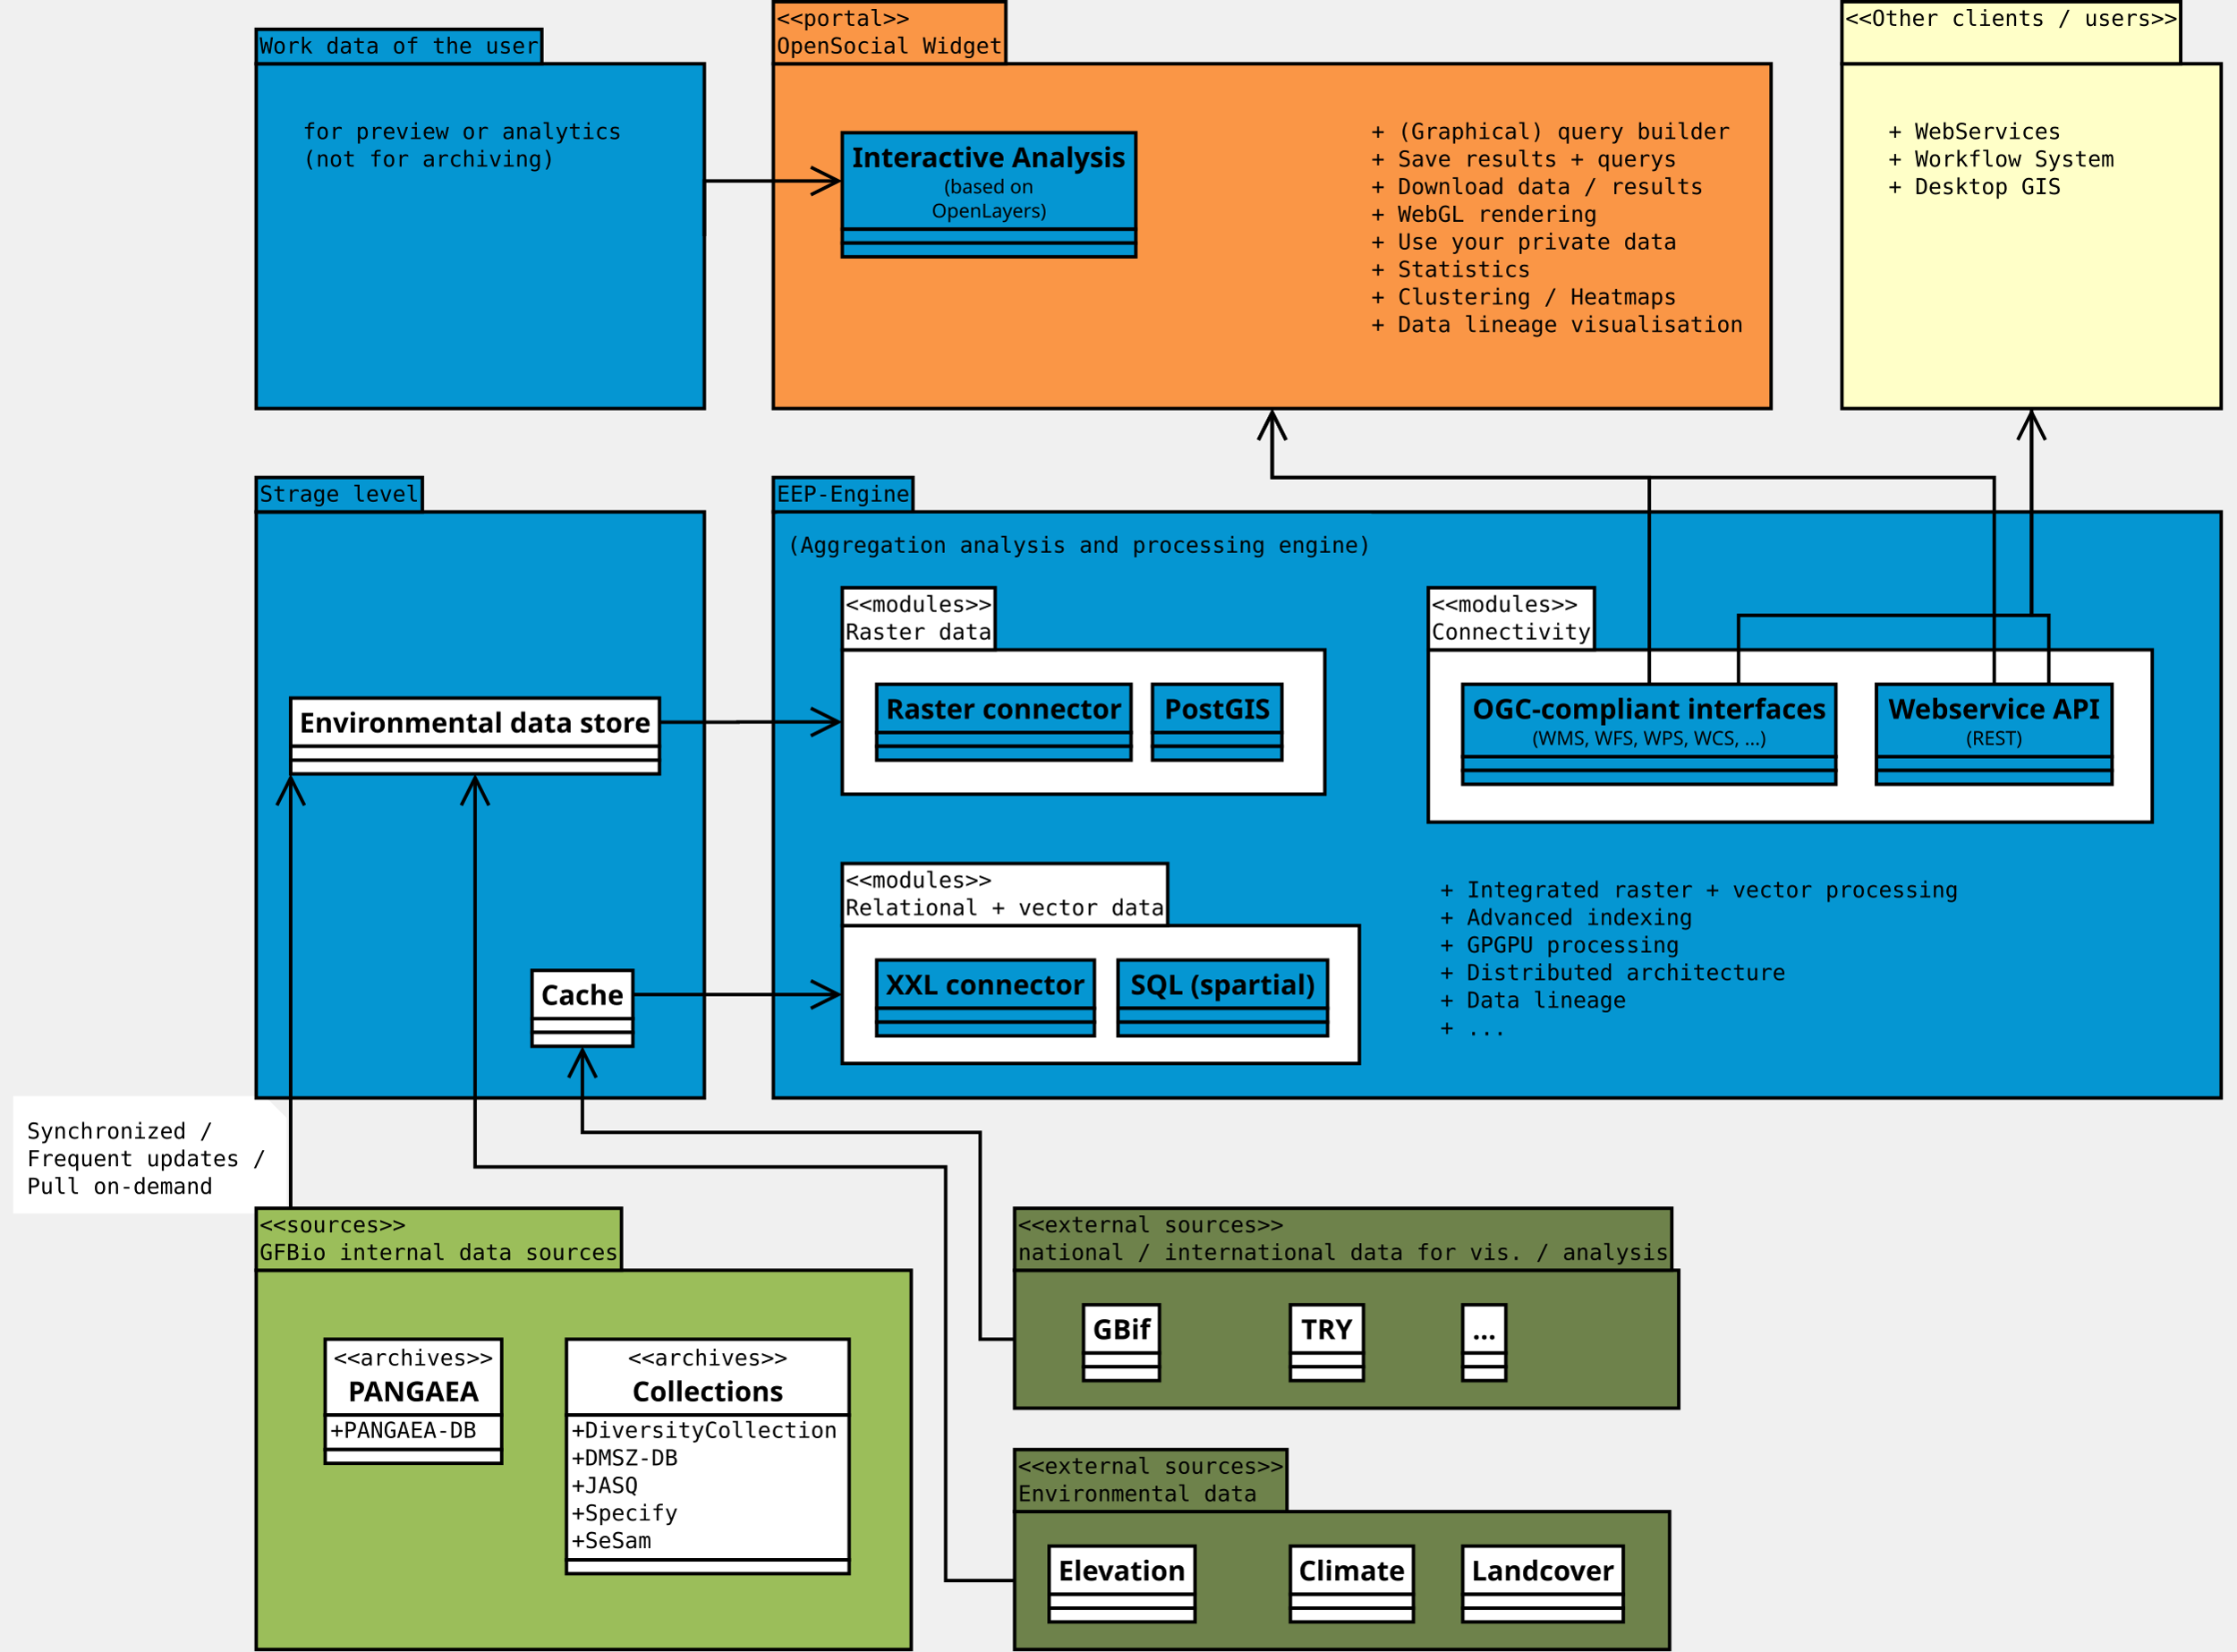
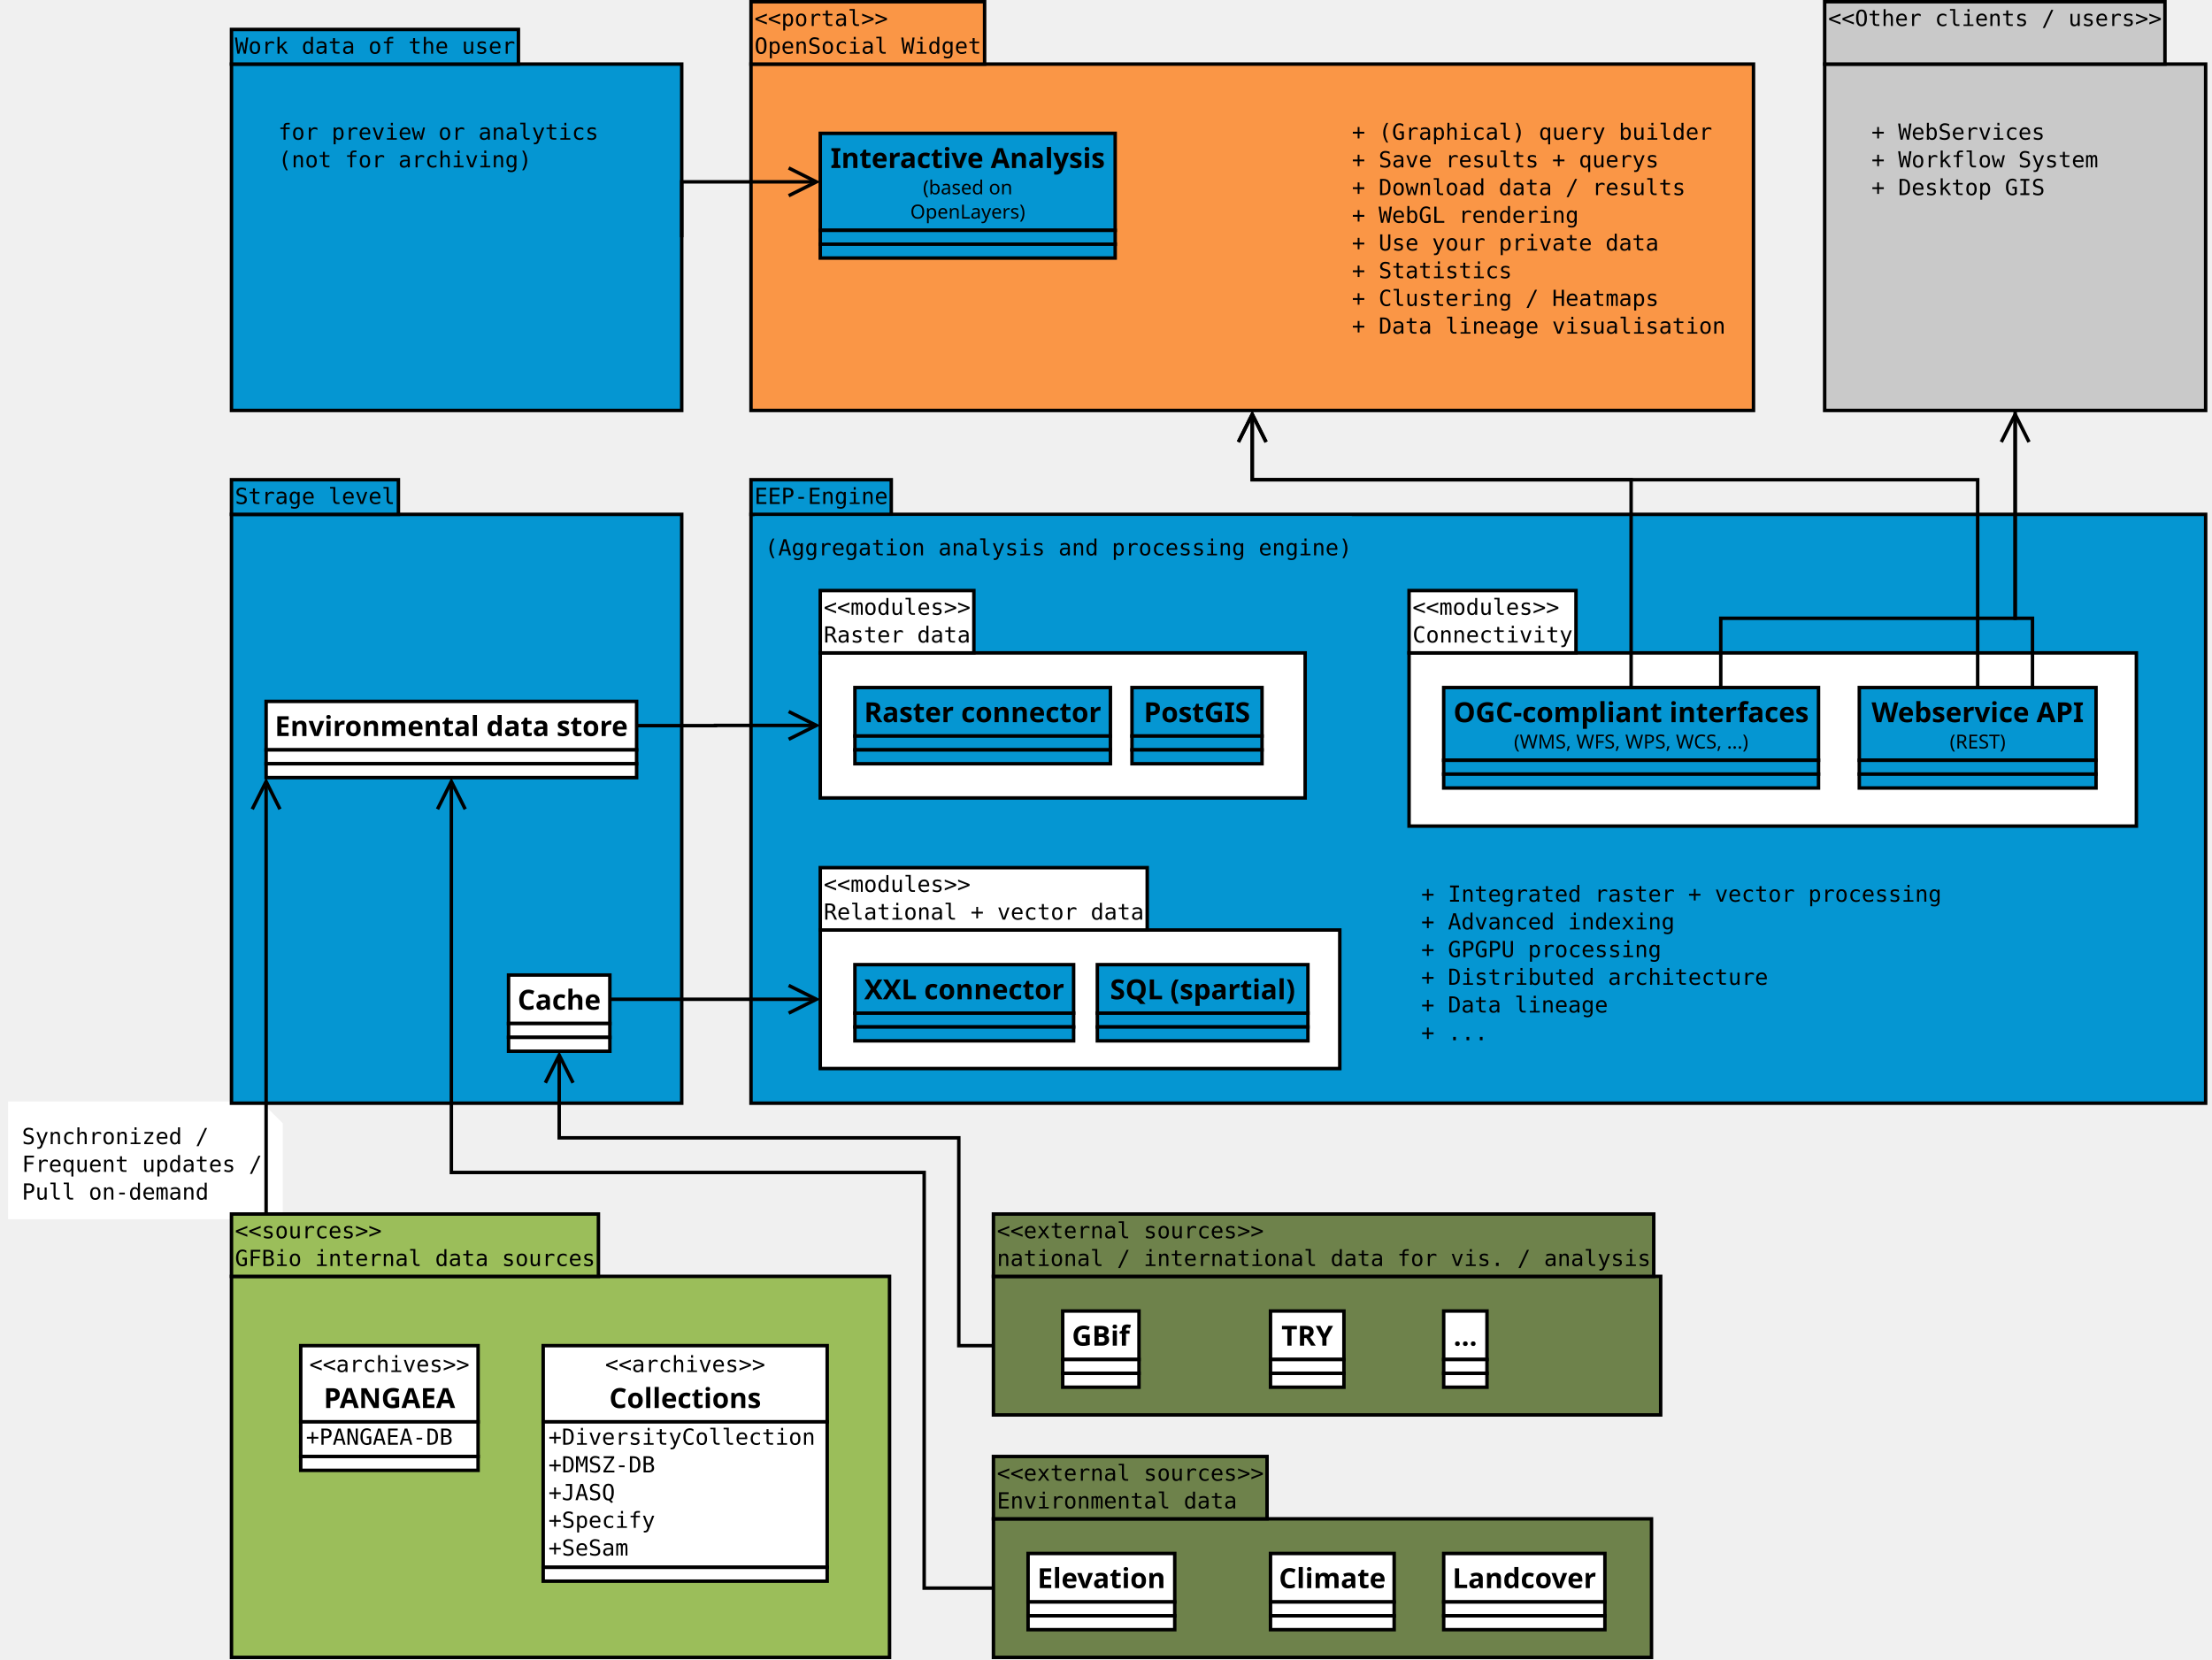
- <svg xmlns="http://www.w3.org/2000/svg" width="65cm" height="48cm" viewBox="219 -277 1282 958">
-   <g>
-     <polygon style="fill: #ffffff" points="220,360 364.6,360 376.6,372 376.6,426 220,426 " />
-     <polygon style="fill: none; fill-opacity:0; stroke-width: 2; stroke: #ffffff" points="220,360 364.6,360 376.6,372 376.6,426 220,426 " />
-     <polyline style="fill: none; fill-opacity:0; stroke-width: 1; stroke: #ffffff" points="364.6,360 364.6,372 376.6,372 " />
-     <text font-size="12.8" style="fill: #000000;text-anchor:start;font-family:monospace;font-style:normal;font-weight:normal" x="227" y="383.65">
-       <tspan x="227" y="383.65">Synchronized /</tspan>
-       <tspan x="227" y="399.65">Frequent updates /</tspan>
-       <tspan x="227" y="415.65">Pull on-demand</tspan>
+ <svg xmlns="http://www.w3.org/2000/svg" width="64cm" height="48cm" viewBox="230 -277 1270 958">
+   <g>
+     <polygon style="fill: #ffffff" points="232,360 376.6,360 388.6,372 388.6,426 232,426 " />
+     <polygon style="fill: none; fill-opacity:0; stroke-width: 2; stroke: #ffffff" points="232,360 376.6,360 388.6,372 388.6,426 232,426 " />
+     <polyline style="fill: none; fill-opacity:0; stroke-width: 1; stroke: #ffffff" points="376.6,360 376.6,372 388.6,372 " />
+     <text font-size="12.8" style="fill: #000000;text-anchor:start;font-family:monospace;font-style:normal;font-weight:normal" x="239" y="383.65">
+       <tspan x="239" y="383.65">Synchronized /</tspan>
+       <tspan x="239" y="399.65">Frequent updates /</tspan>
+       <tspan x="239" y="415.65">Pull on-demand</tspan>
    </text>
  </g>
  <g>
    <rect style="fill: #0596d2" x="360" y="20" width="260" height="340" />
    <rect style="fill: none; fill-opacity:0; stroke-width: 2; stroke: #000000" x="360" y="20" width="260" height="340" />
    <rect style="fill: #0596d2" x="360" y="0" width="96.4" height="20" />
    <rect style="fill: none; fill-opacity:0; stroke-width: 2; stroke: #000000" x="360" y="0" width="96.4" height="20" />
    <text font-size="12.8" style="fill: #000000;text-anchor:start;font-family:monospace;font-style:normal;font-weight:normal" x="362" y="14">Strage level</text>
  </g>
  <g>
    <polyline style="fill: none; fill-opacity:0; stroke-width: 2; stroke: #000000" points="550,570 550,460 380,460 380,176.472 " />
    <polyline style="fill: none; fill-opacity:0; stroke-width: 2; stroke: #000000" points="388,190.236 380,174.236 372,190.236 " />
+     <text font-size="12.8" style="fill: #000000;text-anchor:middle;font-family:monospace;font-style:normal;font-weight:normal" x="465" y="456" />
+     <text font-size="12.8" style="fill: #000000;text-anchor:start;font-family:monospace;font-style:normal;font-weight:normal" x="554" y="566" />
+     <text font-size="12.8" style="fill: #000000;text-anchor:start;font-family:monospace;font-style:normal;font-weight:normal" x="391" y="184" />
  </g>
  <g>
    <rect style="fill: #6e824b" x="800" y="600" width="380" height="80" />
    <rect style="fill: none; fill-opacity:0; stroke-width: 2; stroke: #000000" x="800" y="600" width="380" height="80" />
    <rect style="fill: #6e824b" x="800" y="564" width="158" height="36" />
    <rect style="fill: none; fill-opacity:0; stroke-width: 2; stroke: #000000" x="800" y="564" width="158" height="36" />
    <text font-size="12.8" style="fill: #000000;text-anchor:start;font-family:monospace;font-style:normal;font-weight:normal" x="802" y="578">&lt;&lt;external sources&gt;&gt;</text>
    <text font-size="12.8" style="fill: #000000;text-anchor:start;font-family:monospace;font-style:normal;font-weight:normal" x="802" y="594">Environmental data</text>
  </g>
  <g>
    <rect style="fill: #ffffff" x="820" y="620" width="84.7" height="28" />
    <rect style="fill: none; fill-opacity:0; stroke-width: 2; stroke: #000000" x="820" y="620" width="84.7" height="28" />
    <text font-size="16" style="fill: #000000;text-anchor:middle;font-family:sans-serif;font-style:normal;font-weight:700" x="862.35" y="640">Elevation</text>
    <rect style="fill: #ffffff" x="820" y="648" width="84.7" height="8" />
    <rect style="fill: none; fill-opacity:0; stroke-width: 2; stroke: #000000" x="820" y="648" width="84.7" height="8" />
    <rect style="fill: #ffffff" x="820" y="656" width="84.7" height="8" />
    <rect style="fill: none; fill-opacity:0; stroke-width: 2; stroke: #000000" x="820" y="656" width="84.7" height="8" />
  </g>
  <g>
    <rect style="fill: #ffffff" x="960" y="620" width="71.4" height="28" />
    <rect style="fill: none; fill-opacity:0; stroke-width: 2; stroke: #000000" x="960" y="620" width="71.4" height="28" />
    <text font-size="16" style="fill: #000000;text-anchor:middle;font-family:sans-serif;font-style:normal;font-weight:700" x="995.7" y="640">Climate</text>
    <rect style="fill: #ffffff" x="960" y="648" width="71.4" height="8" />
    <rect style="fill: none; fill-opacity:0; stroke-width: 2; stroke: #000000" x="960" y="648" width="71.4" height="8" />
    <rect style="fill: #ffffff" x="960" y="656" width="71.4" height="8" />
    <rect style="fill: none; fill-opacity:0; stroke-width: 2; stroke: #000000" x="960" y="656" width="71.4" height="8" />
  </g>
  <g>
    <rect style="fill: #ffffff" x="1060" y="620" width="93.1" height="28" />
    <rect style="fill: none; fill-opacity:0; stroke-width: 2; stroke: #000000" x="1060" y="620" width="93.1" height="28" />
    <text font-size="16" style="fill: #000000;text-anchor:middle;font-family:sans-serif;font-style:normal;font-weight:700" x="1106.55" y="640">Landcover</text>
    <rect style="fill: #ffffff" x="1060" y="648" width="93.1" height="8" />
    <rect style="fill: none; fill-opacity:0; stroke-width: 2; stroke: #000000" x="1060" y="648" width="93.1" height="8" />
    <rect style="fill: #ffffff" x="1060" y="656" width="93.1" height="8" />
    <rect style="fill: none; fill-opacity:0; stroke-width: 2; stroke: #000000" x="1060" y="656" width="93.1" height="8" />
  </g>
  <g>
    <rect style="fill: #6e824b" x="800" y="460" width="385.3" height="80" />
    <rect style="fill: none; fill-opacity:0; stroke-width: 2; stroke: #000000" x="800" y="460" width="385.3" height="80" />
    <rect style="fill: #6e824b" x="800" y="424" width="381.3" height="36" />
    <rect style="fill: none; fill-opacity:0; stroke-width: 2; stroke: #000000" x="800" y="424" width="381.3" height="36" />
    <text font-size="12.8" style="fill: #000000;text-anchor:start;font-family:monospace;font-style:normal;font-weight:normal" x="802" y="438">&lt;&lt;external sources&gt;&gt;</text>
    <text font-size="12.8" style="fill: #000000;text-anchor:start;font-family:monospace;font-style:normal;font-weight:normal" x="802" y="454">national / international data for vis. / analysis</text>
  </g>
  <g>
    <rect style="fill: #ffffff" x="840" y="480" width="44.05" height="28" />
    <rect style="fill: none; fill-opacity:0; stroke-width: 2; stroke: #000000" x="840" y="480" width="44.05" height="28" />
    <text font-size="16" style="fill: #000000;text-anchor:middle;font-family:sans-serif;font-style:normal;font-weight:700" x="862.025" y="500">GBif</text>
    <rect style="fill: #ffffff" x="840" y="508" width="44.05" height="8" />
    <rect style="fill: none; fill-opacity:0; stroke-width: 2; stroke: #000000" x="840" y="508" width="44.05" height="8" />
    <rect style="fill: #ffffff" x="840" y="516" width="44.05" height="8" />
    <rect style="fill: none; fill-opacity:0; stroke-width: 2; stroke: #000000" x="840" y="516" width="44.05" height="8" />
  </g>
  <g>
    <rect style="fill: #ffffff" x="960" y="480" width="42.4" height="28" />
    <rect style="fill: none; fill-opacity:0; stroke-width: 2; stroke: #000000" x="960" y="480" width="42.4" height="28" />
    <text font-size="16" style="fill: #000000;text-anchor:middle;font-family:sans-serif;font-style:normal;font-weight:700" x="981.2" y="500">TRY</text>
    <rect style="fill: #ffffff" x="960" y="508" width="42.4" height="8" />
    <rect style="fill: none; fill-opacity:0; stroke-width: 2; stroke: #000000" x="960" y="508" width="42.4" height="8" />
    <rect style="fill: #ffffff" x="960" y="516" width="42.4" height="8" />
    <rect style="fill: none; fill-opacity:0; stroke-width: 2; stroke: #000000" x="960" y="516" width="42.4" height="8" />
  </g>
  <g>
    <rect style="fill: #ffffff" x="1060" y="480" width="25" height="28" />
    <rect style="fill: none; fill-opacity:0; stroke-width: 2; stroke: #000000" x="1060" y="480" width="25" height="28" />
    <text font-size="16" style="fill: #000000;text-anchor:middle;font-family:sans-serif;font-style:normal;font-weight:700" x="1072.5" y="500">...</text>
    <rect style="fill: #ffffff" x="1060" y="508" width="25" height="8" />
    <rect style="fill: none; fill-opacity:0; stroke-width: 2; stroke: #000000" x="1060" y="508" width="25" height="8" />
    <rect style="fill: #ffffff" x="1060" y="516" width="25" height="8" />
    <rect style="fill: none; fill-opacity:0; stroke-width: 2; stroke: #000000" x="1060" y="516" width="25" height="8" />
  </g>
  <g>
    <rect style="fill: #9bbe5a" x="360" y="460" width="380" height="220" />
    <rect style="fill: none; fill-opacity:0; stroke-width: 2; stroke: #000000" x="360" y="460" width="380" height="220" />
    <rect style="fill: #9bbe5a" x="360" y="424" width="211.9" height="36" />
    <rect style="fill: none; fill-opacity:0; stroke-width: 2; stroke: #000000" x="360" y="424" width="211.9" height="36" />
    <text font-size="12.8" style="fill: #000000;text-anchor:start;font-family:monospace;font-style:normal;font-weight:normal" x="362" y="438">&lt;&lt;sources&gt;&gt;</text>
    <text font-size="12.8" style="fill: #000000;text-anchor:start;font-family:monospace;font-style:normal;font-weight:normal" x="362" y="454">GFBio internal data sources</text>
  </g>
  <g>
    <rect style="fill: #ffffff" x="400" y="500" width="102.4" height="44" />
    <rect style="fill: none; fill-opacity:0; stroke-width: 2; stroke: #000000" x="400" y="500" width="102.4" height="44" />
    <text font-size="12.8" style="fill: #000000;text-anchor:middle;font-family:monospace;font-style:normal;font-weight:normal" x="451.2" y="515.2">&lt;&lt;archives&gt;&gt;</text>
    <text font-size="16" style="fill: #000000;text-anchor:middle;font-family:sans-serif;font-style:normal;font-weight:700" x="451.2" y="536">PANGAEA</text>
    <rect style="fill: #ffffff" x="400" y="544" width="102.4" height="20" />
    <rect style="fill: none; fill-opacity:0; stroke-width: 2; stroke: #000000" x="400" y="544" width="102.4" height="20" />
    <text font-size="12.8" style="fill: #000000;text-anchor:start;font-family:monospace;font-style:normal;font-weight:normal" x="403" y="557.2">+PANGAEA-DB</text>
    <rect style="fill: #ffffff" x="400" y="564" width="102.4" height="8" />
    <rect style="fill: none; fill-opacity:0; stroke-width: 2; stroke: #000000" x="400" y="564" width="102.4" height="8" />
  </g>
  <g>
    <rect style="fill: #ffffff" x="540" y="500" width="164" height="44" />
    <rect style="fill: none; fill-opacity:0; stroke-width: 2; stroke: #000000" x="540" y="500" width="164" height="44" />
    <text font-size="12.8" style="fill: #000000;text-anchor:middle;font-family:monospace;font-style:normal;font-weight:normal" x="622" y="515.2">&lt;&lt;archives&gt;&gt;</text>
    <text font-size="16" style="fill: #000000;text-anchor:middle;font-family:sans-serif;font-style:normal;font-weight:700" x="622" y="536">Collections</text>
    <rect style="fill: #ffffff" x="540" y="544" width="164" height="84" />
    <rect style="fill: none; fill-opacity:0; stroke-width: 2; stroke: #000000" x="540" y="544" width="164" height="84" />
    <text font-size="12.8" style="fill: #000000;text-anchor:start;font-family:monospace;font-style:normal;font-weight:normal" x="543" y="557.2">+DiversityCollection</text>
    <text font-size="12.8" style="fill: #000000;text-anchor:start;font-family:monospace;font-style:normal;font-weight:normal" x="543" y="573.2">+DMSZ-DB</text>
    <text font-size="12.8" style="fill: #000000;text-anchor:start;font-family:monospace;font-style:normal;font-weight:normal" x="543" y="589.2">+JASQ</text>
    <text font-size="12.8" style="fill: #000000;text-anchor:start;font-family:monospace;font-style:normal;font-weight:normal" x="543" y="605.2">+Specify</text>
    <text font-size="12.8" style="fill: #000000;text-anchor:start;font-family:monospace;font-style:normal;font-weight:normal" x="543" y="621.2">+SeSam</text>
    <rect style="fill: #ffffff" x="540" y="628" width="164" height="8" />
    <rect style="fill: none; fill-opacity:0; stroke-width: 2; stroke: #000000" x="540" y="628" width="164" height="8" />
  </g>
  <g>
    <rect style="fill: #ffffff" x="380" y="128" width="213.95" height="28" />
    <rect style="fill: none; fill-opacity:0; stroke-width: 2; stroke: #000000" x="380" y="128" width="213.95" height="28" />
    <text font-size="16" style="fill: #000000;text-anchor:middle;font-family:sans-serif;font-style:normal;font-weight:700" x="486.975" y="148">Environmental data store</text>
    <rect style="fill: #ffffff" x="380" y="156" width="213.95" height="8" />
    <rect style="fill: none; fill-opacity:0; stroke-width: 2; stroke: #000000" x="380" y="156" width="213.95" height="8" />
    <rect style="fill: #ffffff" x="380" y="164" width="213.95" height="8" />
    <rect style="fill: none; fill-opacity:0; stroke-width: 2; stroke: #000000" x="380" y="164" width="213.95" height="8" />
  </g>
  <g>
    <rect style="fill: #ffffff" x="520" y="286" width="58.5" height="28" />
    <rect style="fill: none; fill-opacity:0; stroke-width: 2; stroke: #000000" x="520" y="286" width="58.5" height="28" />
    <text font-size="16" style="fill: #000000;text-anchor:middle;font-family:sans-serif;font-style:normal;font-weight:700" x="549.25" y="306">Cache</text>
    <rect style="fill: #ffffff" x="520" y="314" width="58.5" height="8" />
    <rect style="fill: none; fill-opacity:0; stroke-width: 2; stroke: #000000" x="520" y="314" width="58.5" height="8" />
    <rect style="fill: #ffffff" x="520" y="322" width="58.5" height="8" />
    <rect style="fill: none; fill-opacity:0; stroke-width: 2; stroke: #000000" x="520" y="322" width="58.5" height="8" />
  </g>
  <g>
    <polyline style="fill: none; fill-opacity:0; stroke-width: 2; stroke: #000000" points="800,500 780,500 780,380 549.25,380 549.25,334.472 " />
    <polyline style="fill: none; fill-opacity:0; stroke-width: 2; stroke: #000000" points="557.25,348.236 549.25,332.236 541.25,348.236 " />
-   </g>
-   <g>
-     <polyline style="fill: none; fill-opacity:0; stroke-width: 2; stroke: #000000" points="800,640 760,640 760,400 486.975,400 486.975,176.472 " />
-     <polyline style="fill: none; fill-opacity:0; stroke-width: 2; stroke: #000000" points="494.975,190.236 486.975,174.236 478.975,190.236 " />
+     <text font-size="12.8" style="fill: #000000;text-anchor:middle;font-family:monospace;font-style:normal;font-weight:normal" x="664.625" y="376" />
+     <text font-size="12.8" style="fill: #000000;text-anchor:end;font-family:monospace;font-style:normal;font-weight:normal" x="796" y="496" />
+     <text font-size="12.8" style="fill: #000000;text-anchor:start;font-family:monospace;font-style:normal;font-weight:normal" x="560.25" y="342" />
+   </g>
+   <g>
+     <polyline style="fill: none; fill-opacity:0; stroke-width: 2; stroke: #000000" points="800,640 760,640 760,400 486.974,400 486.974,176.472 " />
+     <polyline style="fill: none; fill-opacity:0; stroke-width: 2; stroke: #000000" points="494.974,190.236 486.974,174.236 478.974,190.236 " />
+     <text font-size="12.8" style="fill: #000000;text-anchor:middle;font-family:monospace;font-style:normal;font-weight:normal" x="623.487" y="396" />
+     <text font-size="12.8" style="fill: #000000;text-anchor:end;font-family:monospace;font-style:normal;font-weight:normal" x="796" y="636" />
+     <text font-size="12.8" style="fill: #000000;text-anchor:start;font-family:monospace;font-style:normal;font-weight:normal" x="497.974" y="184" />
  </g>
  <g>
    <rect style="fill: #0596d2" x="660" y="20" width="840" height="340" />
    <rect style="fill: none; fill-opacity:0; stroke-width: 2; stroke: #000000" x="660" y="20" width="840" height="340" />
    <rect style="fill: #0596d2" x="660" y="0" width="81" height="20" />
    <rect style="fill: none; fill-opacity:0; stroke-width: 2; stroke: #000000" x="660" y="0" width="81" height="20" />
    <text font-size="12.8" style="fill: #000000;text-anchor:start;font-family:monospace;font-style:normal;font-weight:normal" x="662" y="14">EEP-Engine</text>
  </g>
  <g>
    <polygon style="fill: #0596d2" points="662,21 1006.8,21 1018.8,33 1018.8,55 662,55 " />
    <polygon style="fill: none; fill-opacity:0; stroke-width: 2.35099e-037; stroke: #0596d2" points="662,21 1006.8,21 1018.8,33 1018.8,55 662,55 " />
    <polyline style="fill: none; fill-opacity:0; stroke-width: 1.17549e-037; stroke: #0596d2" points="1006.8,21 1006.8,33 1018.8,33 " />
    <text font-size="12.8" style="fill: #000000;text-anchor:start;font-family:monospace;font-style:normal;font-weight:normal" x="668" y="43.65">
      <tspan x="668" y="43.65">(Aggregation analysis and processing engine)</tspan>
    </text>
  </g>
  <g>
    <rect style="fill: #ffffff" x="700" y="100" width="280" height="83.75" />
    <rect style="fill: none; fill-opacity:0; stroke-width: 2; stroke: #000000" x="700" y="100" width="280" height="83.75" />
    <rect style="fill: #ffffff" x="700" y="64" width="88.7" height="36" />
    <rect style="fill: none; fill-opacity:0; stroke-width: 2; stroke: #000000" x="700" y="64" width="88.7" height="36" />
    <text font-size="12.8" style="fill: #000000;text-anchor:start;font-family:monospace;font-style:normal;font-weight:normal" x="702" y="78">&lt;&lt;modules&gt;&gt;</text>
    <text font-size="12.8" style="fill: #000000;text-anchor:start;font-family:monospace;font-style:normal;font-weight:normal" x="702" y="94">Raster data</text>
  </g>
  <g>
    <rect style="fill: #0596d2" x="720" y="120" width="147.55" height="28" />
    <rect style="fill: none; fill-opacity:0; stroke-width: 2; stroke: #000000" x="720" y="120" width="147.55" height="28" />
    <text font-size="16" style="fill: #000000;text-anchor:middle;font-family:sans-serif;font-style:normal;font-weight:700" x="793.775" y="140">Raster connector</text>
    <rect style="fill: #0596d2" x="720" y="148" width="147.55" height="8" />
    <rect style="fill: none; fill-opacity:0; stroke-width: 2; stroke: #000000" x="720" y="148" width="147.55" height="8" />
    <rect style="fill: #0596d2" x="720" y="156" width="147.55" height="8" />
    <rect style="fill: none; fill-opacity:0; stroke-width: 2; stroke: #000000" x="720" y="156" width="147.55" height="8" />
  </g>
  <g>
    <rect style="fill: #0596d2" x="880" y="120" width="75.1" height="28" />
    <rect style="fill: none; fill-opacity:0; stroke-width: 2; stroke: #000000" x="880" y="120" width="75.1" height="28" />
    <text font-size="16" style="fill: #000000;text-anchor:middle;font-family:sans-serif;font-style:normal;font-weight:700" x="917.55" y="140">PostGIS</text>
    <rect style="fill: #0596d2" x="880" y="148" width="75.1" height="8" />
    <rect style="fill: none; fill-opacity:0; stroke-width: 2; stroke: #000000" x="880" y="148" width="75.1" height="8" />
    <rect style="fill: #0596d2" x="880" y="156" width="75.1" height="8" />
    <rect style="fill: none; fill-opacity:0; stroke-width: 2; stroke: #000000" x="880" y="156" width="75.1" height="8" />
  </g>
  <g>
    <rect style="fill: #ffffff" x="700" y="260" width="300" height="80" />
    <rect style="fill: none; fill-opacity:0; stroke-width: 2; stroke: #000000" x="700" y="260" width="300" height="80" />
    <rect style="fill: #ffffff" x="700" y="224" width="188.8" height="36" />
    <rect style="fill: none; fill-opacity:0; stroke-width: 2; stroke: #000000" x="700" y="224" width="188.8" height="36" />
    <text font-size="12.8" style="fill: #000000;text-anchor:start;font-family:monospace;font-style:normal;font-weight:normal" x="702" y="238">&lt;&lt;modules&gt;&gt;</text>
    <text font-size="12.8" style="fill: #000000;text-anchor:start;font-family:monospace;font-style:normal;font-weight:normal" x="702" y="254">Relational + vector data</text>
  </g>
  <g>
    <rect style="fill: #0596d2" x="720" y="280" width="126.3" height="28" />
    <rect style="fill: none; fill-opacity:0; stroke-width: 2; stroke: #000000" x="720" y="280" width="126.3" height="28" />
    <text font-size="16" style="fill: #000000;text-anchor:middle;font-family:sans-serif;font-style:normal;font-weight:700" x="783.15" y="300">XXL connector</text>
    <rect style="fill: #0596d2" x="720" y="308" width="126.3" height="8" />
    <rect style="fill: none; fill-opacity:0; stroke-width: 2; stroke: #000000" x="720" y="308" width="126.3" height="8" />
    <rect style="fill: #0596d2" x="720" y="316" width="126.3" height="8" />
    <rect style="fill: none; fill-opacity:0; stroke-width: 2; stroke: #000000" x="720" y="316" width="126.3" height="8" />
  </g>
  <g>
    <rect style="fill: #0596d2" x="860" y="280" width="121.6" height="28" />
    <rect style="fill: none; fill-opacity:0; stroke-width: 2; stroke: #000000" x="860" y="280" width="121.6" height="28" />
    <text font-size="16" style="fill: #000000;text-anchor:middle;font-family:sans-serif;font-style:normal;font-weight:700" x="920.8" y="300">SQL (spartial)</text>
    <rect style="fill: #0596d2" x="860" y="308" width="121.6" height="8" />
    <rect style="fill: none; fill-opacity:0; stroke-width: 2; stroke: #000000" x="860" y="308" width="121.6" height="8" />
    <rect style="fill: #0596d2" x="860" y="316" width="121.6" height="8" />
    <rect style="fill: none; fill-opacity:0; stroke-width: 2; stroke: #000000" x="860" y="316" width="121.6" height="8" />
  </g>
  <g>
    <polyline style="fill: none; fill-opacity:0; stroke-width: 2; stroke: #000000" points="593.95,142 639.475,142 639.475,141.875 695.528,141.875 " />
    <polyline style="fill: none; fill-opacity:0; stroke-width: 2; stroke: #000000" points="681.764,149.875 697.764,141.875 681.764,133.875 " />
+     <text font-size="12.8" style="fill: #000000;text-anchor:start;font-family:monospace;font-style:normal;font-weight:normal" x="641.475" y="137.938" />
+     <text font-size="12.8" style="fill: #000000;text-anchor:start;font-family:monospace;font-style:normal;font-weight:normal" x="597.95" y="138" />
+     <text font-size="12.8" style="fill: #000000;text-anchor:end;font-family:monospace;font-style:normal;font-weight:normal" x="680" y="137.875" />
  </g>
  <g>
    <polyline style="fill: none; fill-opacity:0; stroke-width: 2; stroke: #000000" points="578.5,300 579.5,300 684,300 695.528,300 " />
    <polyline style="fill: none; fill-opacity:0; stroke-width: 2; stroke: #000000" points="681.764,308 697.764,300 681.764,292 " />
+     <text font-size="12.8" style="fill: #000000;text-anchor:middle;font-family:monospace;font-style:normal;font-weight:normal" x="631.75" y="296" />
+     <text font-size="12.8" style="fill: #000000;text-anchor:start;font-family:monospace;font-style:normal;font-weight:normal" x="582.5" y="296" />
+     <text font-size="12.8" style="fill: #000000;text-anchor:end;font-family:monospace;font-style:normal;font-weight:normal" x="680" y="296" />
  </g>
  <g>
    <rect style="fill: #ffffff" x="1040" y="100" width="420" height="100" />
    <rect style="fill: none; fill-opacity:0; stroke-width: 2; stroke: #000000" x="1040" y="100" width="420" height="100" />
    <rect style="fill: #ffffff" x="1040" y="64" width="96.4" height="36" />
    <rect style="fill: none; fill-opacity:0; stroke-width: 2; stroke: #000000" x="1040" y="64" width="96.4" height="36" />
    <text font-size="12.8" style="fill: #000000;text-anchor:start;font-family:monospace;font-style:normal;font-weight:normal" x="1042" y="78">&lt;&lt;modules&gt;&gt;</text>
    <text font-size="12.8" style="fill: #000000;text-anchor:start;font-family:monospace;font-style:normal;font-weight:normal" x="1042" y="94">Connectivity</text>
  </g>
  <g>
    <rect style="fill: #0596d2" x="1060" y="120" width="216.45" height="42" />
    <rect style="fill: none; fill-opacity:0; stroke-width: 2; stroke: #000000" x="1060" y="120" width="216.45" height="42" />
    <text font-size="16" style="fill: #000000;text-anchor:middle;font-family:sans-serif;font-style:normal;font-weight:700" x="1168.23" y="140">OGC-compliant interfaces</text>
    <text font-size="11.2" style="fill: #000000;text-anchor:middle;font-family:sans-serif;font-style:normal;font-weight:normal" x="1168.23" y="155.2">(WMS, WFS, WPS, WCS, ...)</text>
    <rect style="fill: #0596d2" x="1060" y="162" width="216.45" height="8" />
    <rect style="fill: none; fill-opacity:0; stroke-width: 2; stroke: #000000" x="1060" y="162" width="216.45" height="8" />
    <rect style="fill: #0596d2" x="1060" y="170" width="216.45" height="8" />
    <rect style="fill: none; fill-opacity:0; stroke-width: 2; stroke: #000000" x="1060" y="170" width="216.45" height="8" />
  </g>
  <g>
    <rect style="fill: #0596d2" x="1300" y="120" width="136.7" height="42" />
    <rect style="fill: none; fill-opacity:0; stroke-width: 2; stroke: #000000" x="1300" y="120" width="136.7" height="42" />
    <text font-size="16" style="fill: #000000;text-anchor:middle;font-family:sans-serif;font-style:normal;font-weight:700" x="1368.35" y="140">Webservice API</text>
    <text font-size="11.2" style="fill: #000000;text-anchor:middle;font-family:sans-serif;font-style:normal;font-weight:normal" x="1368.35" y="155.2">(REST)</text>
    <rect style="fill: #0596d2" x="1300" y="162" width="136.7" height="8" />
    <rect style="fill: none; fill-opacity:0; stroke-width: 2; stroke: #000000" x="1300" y="162" width="136.7" height="8" />
    <rect style="fill: #0596d2" x="1300" y="170" width="136.7" height="8" />
    <rect style="fill: none; fill-opacity:0; stroke-width: 2; stroke: #000000" x="1300" y="170" width="136.7" height="8" />
  </g>
  <g>
    <polygon style="fill: #0596d2" points="1040,220 1346.3,220 1358.3,232 1358.3,334 1040,334 " />
    <polygon style="fill: none; fill-opacity:0; stroke-width: 2; stroke: #0596d2" points="1040,220 1346.3,220 1358.3,232 1358.3,334 1040,334 " />
    <polyline style="fill: none; fill-opacity:0; stroke-width: 1; stroke: #0596d2" points="1346.3,220 1346.3,232 1358.3,232 " />
    <text font-size="12.8" style="fill: #000000;text-anchor:start;font-family:monospace;font-style:normal;font-weight:normal" x="1047" y="243.65">
      <tspan x="1047" y="243.65">+ Integrated raster + vector processing</tspan>
      <tspan x="1047" y="259.65">+ Advanced indexing</tspan>
      <tspan x="1047" y="275.65">+ GPGPU processing</tspan>
      <tspan x="1047" y="291.65">+ Distributed architecture</tspan>
      <tspan x="1047" y="307.65">+ Data lineage</tspan>
      <tspan x="1047" y="323.65">+ ...</tspan>
    </text>
  </g>
  <g>
-     <rect style="fill: #ffffc8" x="1280" y="-240" width="220" height="200" />
+     <rect style="fill: #c9c9c9" x="1280" y="-240" width="220" height="200" />
    <rect style="fill: none; fill-opacity:0; stroke-width: 2; stroke: #000000" x="1280" y="-240" width="220" height="200" />
-     <rect style="fill: #ffffc8" x="1280" y="-276" width="196.5" height="36" />
+     <rect style="fill: #c9c9c9" x="1280" y="-276" width="196.5" height="36" />
    <rect style="fill: none; fill-opacity:0; stroke-width: 2; stroke: #000000" x="1280" y="-276" width="196.5" height="36" />
    <text font-size="12.8" style="fill: #000000;text-anchor:start;font-family:monospace;font-style:normal;font-weight:normal" x="1282" y="-262">&lt;&lt;Other clients / users&gt;&gt;</text>
    <text font-size="12.8" style="fill: #000000;text-anchor:start;font-family:monospace;font-style:normal;font-weight:normal" x="1282" y="-246" />
  </g>
  <g>
-     <polygon style="fill: #ffffc8" points="1300,-220 1436.9,-220 1448.9,-208 1448.9,-154 1300,-154 " />
-     <polygon style="fill: none; fill-opacity:0; stroke-width: 2; stroke: #ffffc8" points="1300,-220 1436.9,-220 1448.9,-208 1448.9,-154 1300,-154 " />
-     <polyline style="fill: none; fill-opacity:0; stroke-width: 1; stroke: #ffffc8" points="1436.9,-220 1436.9,-208 1448.9,-208 " />
+     <polygon style="fill: #c9c9c9" points="1300,-220 1436.9,-220 1448.9,-208 1448.9,-154 1300,-154 " />
+     <polygon style="fill: none; fill-opacity:0; stroke-width: 2; stroke: #c9c9c9" points="1300,-220 1436.9,-220 1448.9,-208 1448.9,-154 1300,-154 " />
+     <polyline style="fill: none; fill-opacity:0; stroke-width: 1; stroke: #c9c9c9" points="1436.9,-220 1436.9,-208 1448.9,-208 " />
    <text font-size="12.8" style="fill: #000000;text-anchor:start;font-family:monospace;font-style:normal;font-weight:normal" x="1307" y="-196.35">
      <tspan x="1307" y="-196.35">+ WebServices</tspan>
      <tspan x="1307" y="-180.35">+ Workflow System</tspan>
      <tspan x="1307" y="-164.35">+ Desktop GIS</tspan>
    </text>
  </g>
  <g>
    <rect style="fill: #fa9646" x="660" y="-240" width="578.9" height="200" />
    <rect style="fill: none; fill-opacity:0; stroke-width: 2; stroke: #000000" x="660" y="-240" width="578.9" height="200" />
    <rect style="fill: #fa9646" x="660" y="-276" width="134.9" height="36" />
    <rect style="fill: none; fill-opacity:0; stroke-width: 2; stroke: #000000" x="660" y="-276" width="134.9" height="36" />
    <text font-size="12.8" style="fill: #000000;text-anchor:start;font-family:monospace;font-style:normal;font-weight:normal" x="662" y="-262">&lt;&lt;portal&gt;&gt;</text>
    <text font-size="12.8" style="fill: #000000;text-anchor:start;font-family:monospace;font-style:normal;font-weight:normal" x="662" y="-246">OpenSocial Widget</text>
  </g>
  <g>
    <polygon style="fill: #fa9646" points="1000,-220 1221.6,-220 1233.6,-208 1233.6,-74 1000,-74 " />
    <polygon style="fill: none; fill-opacity:0; stroke-width: 2; stroke: #fa9646" points="1000,-220 1221.6,-220 1233.6,-208 1233.6,-74 1000,-74 " />
    <polyline style="fill: none; fill-opacity:0; stroke-width: 1; stroke: #fa9646" points="1221.6,-220 1221.6,-208 1233.6,-208 " />
    <text font-size="12.8" style="fill: #000000;text-anchor:start;font-family:monospace;font-style:normal;font-weight:normal" x="1007" y="-196.35">
      <tspan x="1007" y="-196.35">+ (Graphical) query builder</tspan>
      <tspan x="1007" y="-180.35">+ Save results + querys</tspan>
      <tspan x="1007" y="-164.35">+ Download data / results</tspan>
      <tspan x="1007" y="-148.35">+ WebGL rendering</tspan>
      <tspan x="1007" y="-132.35">+ Use your private data</tspan>
      <tspan x="1007" y="-116.35">+ Statistics</tspan>
      <tspan x="1007" y="-100.35">+ Clustering / Heatmaps</tspan>
      <tspan x="1007" y="-84.35">+ Data lineage visualisation</tspan>
    </text>
  </g>
  <g>
    <rect style="fill: #0596d2" x="700" y="-200" width="170.3" height="56" />
    <rect style="fill: none; fill-opacity:0; stroke-width: 2; stroke: #000000" x="700" y="-200" width="170.3" height="56" />
    <text font-size="16" style="fill: #000000;text-anchor:middle;font-family:sans-serif;font-style:normal;font-weight:700" x="785.15" y="-180">Interactive Analysis</text>
    <text font-size="11.2" style="fill: #000000;text-anchor:middle;font-family:sans-serif;font-style:normal;font-weight:normal" x="785.15" y="-164.8">(based on</text>
    <text font-size="11.2" style="fill: #000000;text-anchor:middle;font-family:sans-serif;font-style:normal;font-weight:normal" x="785.15" y="-150.8">OpenLayers)</text>
    <rect style="fill: #0596d2" x="700" y="-144" width="170.3" height="8" />
    <rect style="fill: none; fill-opacity:0; stroke-width: 2; stroke: #000000" x="700" y="-144" width="170.3" height="8" />
    <rect style="fill: #0596d2" x="700" y="-136" width="170.3" height="8" />
    <rect style="fill: none; fill-opacity:0; stroke-width: 2; stroke: #000000" x="700" y="-136" width="170.3" height="8" />
  </g>
  <g>
    <rect style="fill: #0596d2" x="360" y="-240" width="260" height="200" />
    <rect style="fill: none; fill-opacity:0; stroke-width: 2; stroke: #000000" x="360" y="-240" width="260" height="200" />
    <rect style="fill: #0596d2" x="360" y="-260" width="165.7" height="20" />
    <rect style="fill: none; fill-opacity:0; stroke-width: 2; stroke: #000000" x="360" y="-260" width="165.7" height="20" />
    <text font-size="12.8" style="fill: #000000;text-anchor:start;font-family:monospace;font-style:normal;font-weight:normal" x="362" y="-246">Work data of the user</text>
  </g>
  <g>
    <polygon style="fill: #0596d2" points="380,-220 570.8,-220 582.8,-208 582.8,-170 380,-170 " />
    <polygon style="fill: none; fill-opacity:0; stroke-width: 2; stroke: #0596d2" points="380,-220 570.8,-220 582.8,-208 582.8,-170 380,-170 " />
    <polyline style="fill: none; fill-opacity:0; stroke-width: 1; stroke: #0596d2" points="570.8,-220 570.8,-208 582.8,-208 " />
    <text font-size="12.8" style="fill: #000000;text-anchor:start;font-family:monospace;font-style:normal;font-weight:normal" x="387" y="-196.35">
      <tspan x="387" y="-196.35">for preview or analytics</tspan>
      <tspan x="387" y="-180.35">(not for archiving)</tspan>
    </text>
  </g>
  <g>
    <polyline style="fill: none; fill-opacity:0; stroke-width: 2; stroke: #000000" points="620,-140 620,-140 620,-172 695.528,-172 " />
    <polyline style="fill: none; fill-opacity:0; stroke-width: 2; stroke: #000000" points="681.764,-164 697.764,-172 681.764,-180 " />
+     <text font-size="12.8" style="fill: #000000;text-anchor:start;font-family:monospace;font-style:normal;font-weight:normal" x="622" y="-160" />
+     <text font-size="12.8" style="fill: #000000;text-anchor:start;font-family:monospace;font-style:normal;font-weight:normal" x="624" y="-144" />
+     <text font-size="12.8" style="fill: #000000;text-anchor:end;font-family:monospace;font-style:normal;font-weight:normal" x="680" y="-176" />
  </g>
  <g>
    <polyline style="fill: none; fill-opacity:0; stroke-width: 2; stroke: #000000" points="1168.23,120 1168.23,0 949.45,0 949.45,-35.528 " />
    <polyline style="fill: none; fill-opacity:0; stroke-width: 2; stroke: #000000" points="957.45,-21.764 949.45,-37.764 941.45,-21.764 " />
+     <text font-size="12.8" style="fill: #000000;text-anchor:middle;font-family:monospace;font-style:normal;font-weight:normal" x="1058.84" y="-4" />
+     <text font-size="12.8" style="fill: #000000;text-anchor:start;font-family:monospace;font-style:normal;font-weight:normal" x="1172.23" y="116" />
+     <text font-size="12.8" style="fill: #000000;text-anchor:start;font-family:monospace;font-style:normal;font-weight:normal" x="960.45" y="-28" />
  </g>
  <g>
    <polyline style="fill: none; fill-opacity:0; stroke-width: 2; stroke: #000000" points="1368.35,120 1368.35,0 949.45,0 949.45,-35.528 " />
    <polyline style="fill: none; fill-opacity:0; stroke-width: 2; stroke: #000000" points="957.45,-21.764 949.45,-37.764 941.45,-21.764 " />
-   </g>
-   <polyline style="fill: none; fill-opacity:0; stroke-width: 2; stroke: #000000" points="1168.23,120 1220,120 1220,80 1390,80 1390,-40 " />
+     <text font-size="12.8" style="fill: #000000;text-anchor:middle;font-family:monospace;font-style:normal;font-weight:normal" x="1158.9" y="-4" />
+     <text font-size="12.8" style="fill: #000000;text-anchor:start;font-family:monospace;font-style:normal;font-weight:normal" x="1372.35" y="116" />
+     <text font-size="12.8" style="fill: #000000;text-anchor:start;font-family:monospace;font-style:normal;font-weight:normal" x="960.45" y="-28" />
+   </g>
+   <g>
+     <polyline style="fill: none; fill-opacity:0; stroke-width: 2; stroke: #000000" points="1168.23,120 1220,120 1220,80 1390,80 1390,-40 " />
+     <text font-size="12.8" style="fill: #000000;text-anchor:middle;font-family:monospace;font-style:normal;font-weight:normal" x="1305" y="76" />
+     <text font-size="12.8" style="fill: #000000;text-anchor:start;font-family:monospace;font-style:normal;font-weight:normal" x="1172.23" y="116" />
+     <text font-size="12.8" style="fill: #000000;text-anchor:start;font-family:monospace;font-style:normal;font-weight:normal" x="1394" y="-28" />
+   </g>
  <g>
    <polyline style="fill: none; fill-opacity:0; stroke-width: 2; stroke: #000000" points="1368.35,120 1400,120 1400,80 1390,80 1390,-35.528 " />
    <polyline style="fill: none; fill-opacity:0; stroke-width: 2; stroke: #000000" points="1398,-21.764 1390,-37.764 1382,-21.764 " />
+     <text font-size="12.8" style="fill: #000000;text-anchor:middle;font-family:monospace;font-style:normal;font-weight:normal" x="1395" y="76" />
+     <text font-size="12.8" style="fill: #000000;text-anchor:start;font-family:monospace;font-style:normal;font-weight:normal" x="1372.35" y="116" />
+     <text font-size="12.8" style="fill: #000000;text-anchor:start;font-family:monospace;font-style:normal;font-weight:normal" x="1401" y="-28" />
  </g>
</svg>
